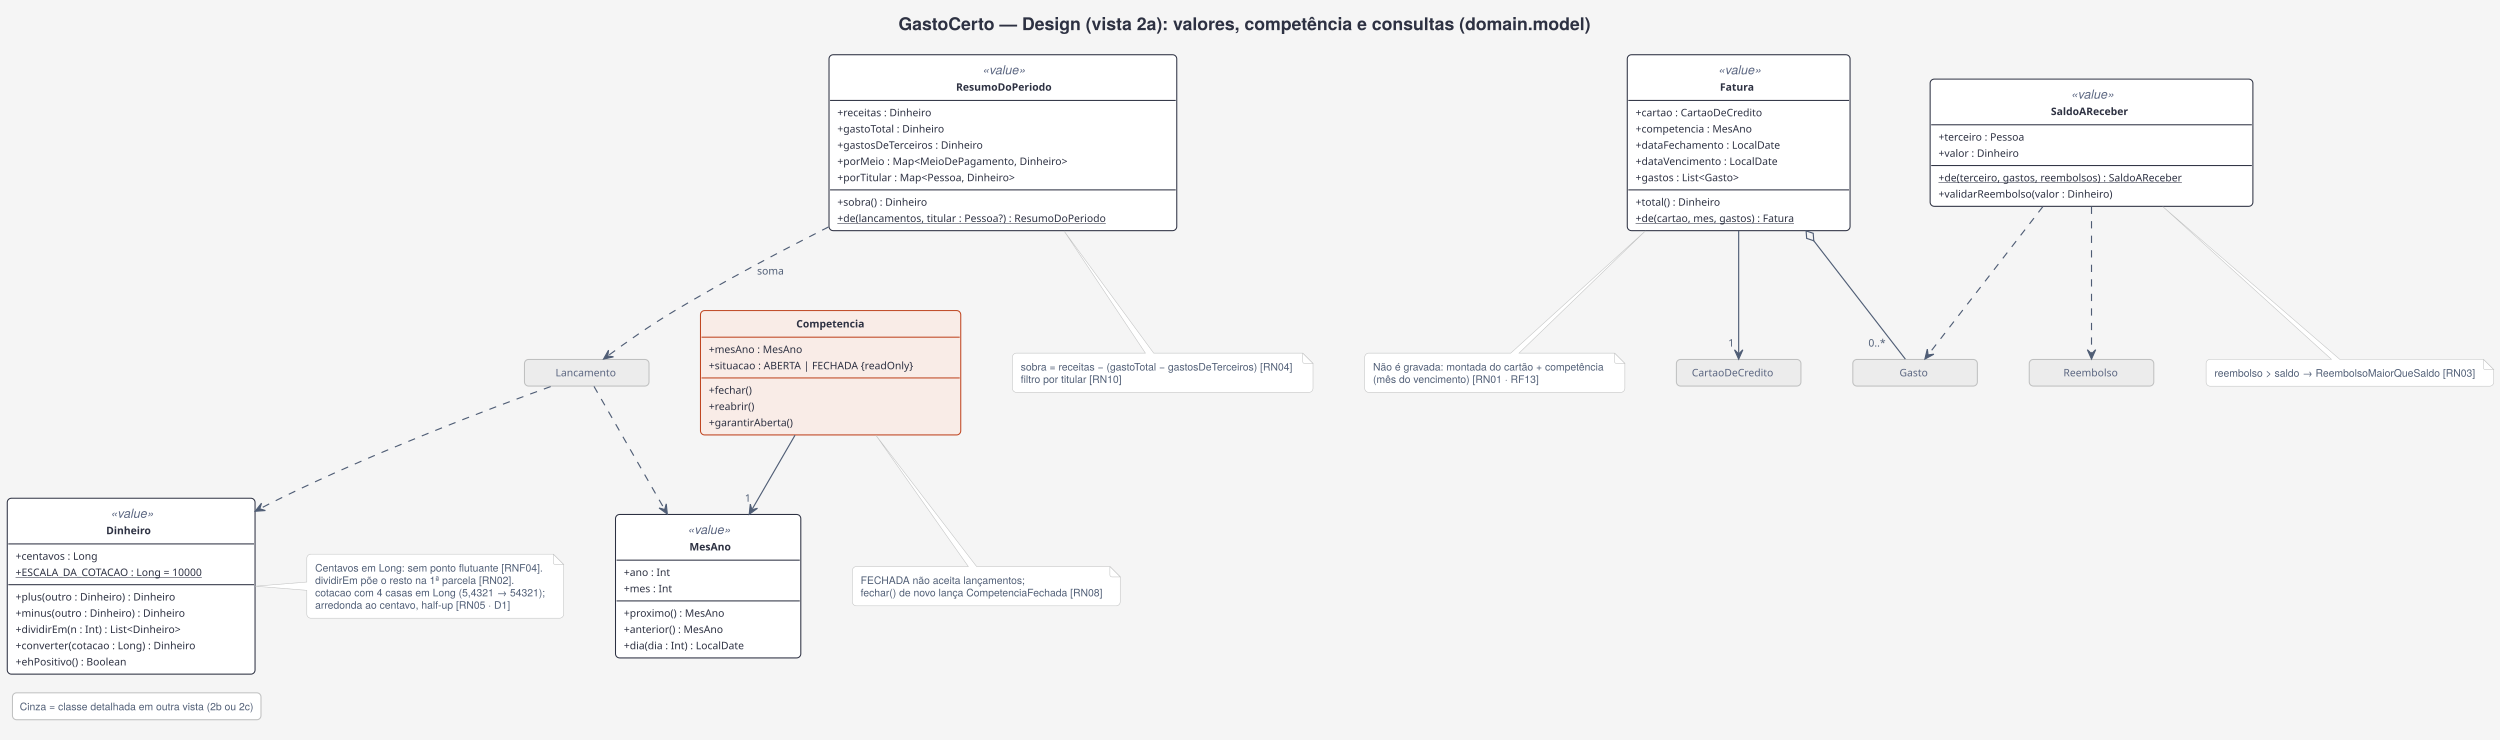
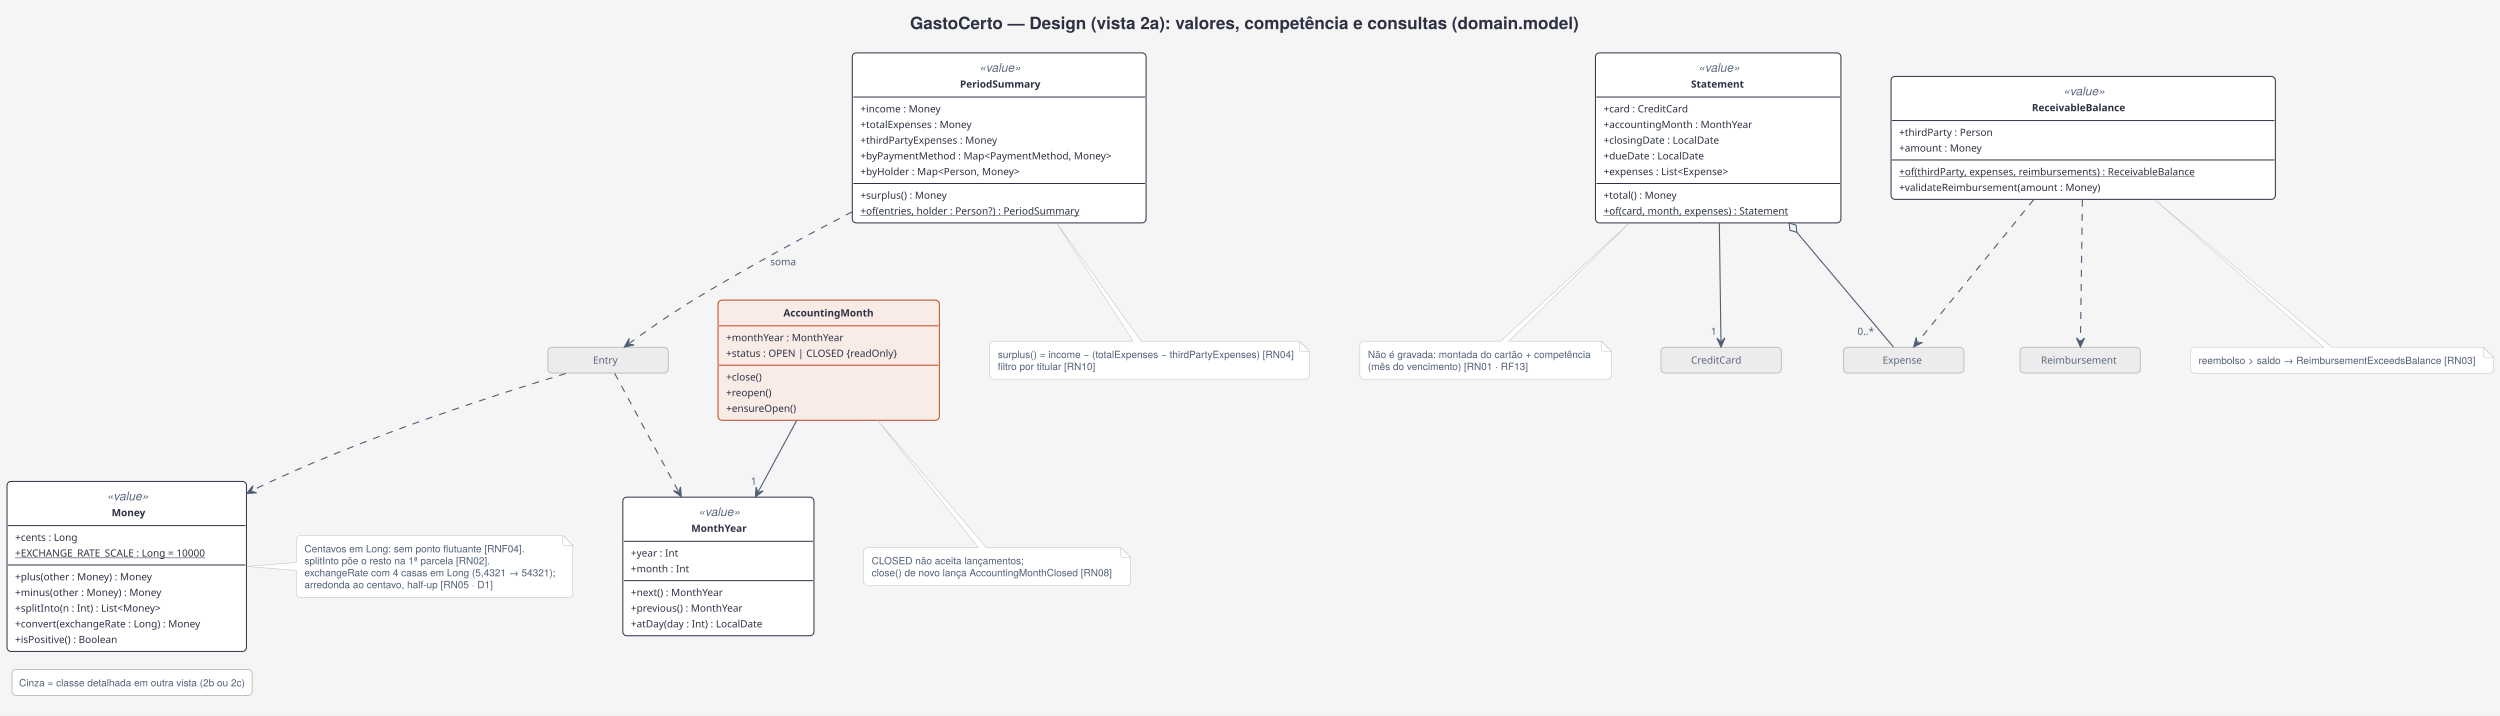
- <svg xmlns="http://www.w3.org/2000/svg" contentStyleType="text/css" data-diagram-type="CLASS" height="713px" preserveAspectRatio="none" style="width:2409px;height:713px;background:#F5F5F5;" version="1.1" viewBox="0 0 2409 713" width="2409px" zoomAndPan="magnify">
+ <svg xmlns="http://www.w3.org/2000/svg" contentStyleType="text/css" data-diagram-type="CLASS" height="713px" preserveAspectRatio="none" style="width:2493px;height:713px;background:#F5F5F5;" version="1.1" viewBox="0 0 2493 713" width="2493px" zoomAndPan="magnify">
  <defs />
  <g>
-     <rect fill="#F5F5F5" height="713" style="stroke:none;stroke-width:1;" width="2409" x="0" y="0" />
+     <rect fill="#F5F5F5" height="713" style="stroke:none;stroke-width:1;" width="2493" x="0" y="0" />
    <g class="title" data-source-line="7">
-       <text fill="#2D3142" font-family="'Helvetica Neue'" font-size="17" font-weight="bold" lengthAdjust="spacing" textLength="664.445" x="865.753" y="29.068">GastoCerto — Design (vista 2a): valores, competência e consultas (domain.model)</text>
+       <text fill="#2D3142" font-family="'Helvetica Neue'" font-size="17" font-weight="bold" lengthAdjust="spacing" textLength="664.445" x="907.457" y="29.068">GastoCerto — Design (vista 2a): valores, competência e consultas (domain.model)</text>
    </g>
-     <g class="entity" data-qualified-name="Dinheiro" data-source-line="9" id="ent0002">
+     <g class="entity" data-qualified-name="Money" data-source-line="9" id="ent0002">
      <rect fill="#FFFFFF" height="169.501" rx="4" ry="4" style="stroke:#2D3142;stroke-width:1;" width="238.759" x="7" y="480.107" />
      <text fill="#5A6580" font-family="Helvetica Neue" font-size="12" font-style="italic" lengthAdjust="spacing" textLength="38.892" x="106.933" y="498.927">«value»</text>
-       <text fill="#2D3142" font-family="Menlo" font-size="10" font-weight="bold" lengthAdjust="spacing" textLength="48.164" x="102.297" y="514.765">Dinheiro</text>
+       <text fill="#2D3142" font-family="Menlo" font-size="10" font-weight="bold" lengthAdjust="spacing" textLength="30.102" x="111.328" y="514.765">Money</text>
      <line style="stroke:#2D3142;stroke-width:1;" x1="8" x2="244.759" y1="524.124" y2="524.124" />
-       <text fill="#2D3142" font-family="Menlo" font-size="10" lengthAdjust="spacing" textLength="96.328" x="15" y="539.406">+centavos : Long</text>
-       <text fill="#2D3142" font-family="Menlo" font-size="10" lengthAdjust="spacing" text-decoration="underline" textLength="198.677" x="15" y="555.047">+ESCALA_DA_COTACAO : Long = 10000</text>
+       <text fill="#2D3142" font-family="Menlo" font-size="10" lengthAdjust="spacing" textLength="78.267" x="15" y="539.406">+cents : Long</text>
+       <text fill="#2D3142" font-family="Menlo" font-size="10" lengthAdjust="spacing" text-decoration="underline" textLength="210.718" x="15" y="555.047">+EXCHANGE_RATE_SCALE : Long = 10000</text>
      <line style="stroke:#2D3142;stroke-width:1;" x1="8" x2="244.759" y1="563.405" y2="563.405" />
-       <text fill="#2D3142" font-family="Menlo" font-size="10" lengthAdjust="spacing" textLength="204.697" x="15" y="578.687">+plus(outro : Dinheiro) : Dinheiro</text>
-       <text fill="#2D3142" font-family="Menlo" font-size="10" lengthAdjust="spacing" textLength="210.718" x="15" y="594.328">+minus(outro : Dinheiro) : Dinheiro</text>
-       <text fill="#2D3142" font-family="Menlo" font-size="10" lengthAdjust="spacing" textLength="216.738" x="15" y="609.968">+dividirEm(n : Int) : List&lt;Dinheiro&gt;</text>
-       <text fill="#2D3142" font-family="Menlo" font-size="10" lengthAdjust="spacing" textLength="222.759" x="15" y="625.609">+converter(cotacao : Long) : Dinheiro</text>
-       <text fill="#2D3142" font-family="Menlo" font-size="10" lengthAdjust="spacing" textLength="138.472" x="15" y="641.25">+ehPositivo() : Boolean</text>
+       <text fill="#2D3142" font-family="Menlo" font-size="10" lengthAdjust="spacing" textLength="168.574" x="15" y="578.687">+plus(other : Money) : Money</text>
+       <text fill="#2D3142" font-family="Menlo" font-size="10" lengthAdjust="spacing" textLength="174.595" x="15" y="594.328">+minus(other : Money) : Money</text>
+       <text fill="#2D3142" font-family="Menlo" font-size="10" lengthAdjust="spacing" textLength="198.677" x="15" y="609.968">+splitInto(n : Int) : List&lt;Money&gt;</text>
+       <text fill="#2D3142" font-family="Menlo" font-size="10" lengthAdjust="spacing" textLength="222.759" x="15" y="625.609">+convert(exchangeRate : Long) : Money</text>
+       <text fill="#2D3142" font-family="Menlo" font-size="10" lengthAdjust="spacing" textLength="138.472" x="15" y="641.25">+isPositive() : Boolean</text>
    </g>
-     <g class="entity" data-qualified-name="MesAno" data-source-line="18" id="ent0003">
-       <rect fill="#FFFFFF" height="138.22" rx="4" ry="4" style="stroke:#2D3142;stroke-width:1;" width="178.554" x="593.1" y="495.747" />
-       <text fill="#5A6580" font-family="Helvetica Neue" font-size="12" font-style="italic" lengthAdjust="spacing" textLength="38.892" x="662.931" y="514.567">«value»</text>
-       <text fill="#2D3142" font-family="Menlo" font-size="10" font-weight="bold" lengthAdjust="spacing" textLength="36.123" x="664.315" y="530.405">MesAno</text>
-       <line style="stroke:#2D3142;stroke-width:1;" x1="594.1" x2="770.654" y1="539.764" y2="539.764" />
-       <text fill="#2D3142" font-family="Menlo" font-size="10" lengthAdjust="spacing" textLength="60.205" x="601.1" y="555.046">+ano : Int</text>
-       <text fill="#2D3142" font-family="Menlo" font-size="10" lengthAdjust="spacing" textLength="60.205" x="601.1" y="570.687">+mes : Int</text>
-       <line style="stroke:#2D3142;stroke-width:1;" x1="594.1" x2="770.654" y1="579.045" y2="579.045" />
-       <text fill="#2D3142" font-family="Menlo" font-size="10" lengthAdjust="spacing" textLength="114.39" x="601.1" y="594.327">+proximo() : MesAno</text>
-       <text fill="#2D3142" font-family="Menlo" font-size="10" lengthAdjust="spacing" textLength="120.41" x="601.1" y="609.968">+anterior() : MesAno</text>
-       <text fill="#2D3142" font-family="Menlo" font-size="10" lengthAdjust="spacing" textLength="162.554" x="601.1" y="625.608">+dia(dia : Int) : LocalDate</text>
+     <g class="entity" data-qualified-name="MonthYear" data-source-line="18" id="ent0003">
+       <rect fill="#FFFFFF" height="138.22" rx="4" ry="4" style="stroke:#2D3142;stroke-width:1;" width="190.595" x="621.08" y="495.747" />
+       <text fill="#5A6580" font-family="Helvetica Neue" font-size="12" font-style="italic" lengthAdjust="spacing" textLength="38.892" x="696.931" y="514.567">«value»</text>
+       <text fill="#2D3142" font-family="Menlo" font-size="10" font-weight="bold" lengthAdjust="spacing" textLength="54.185" x="689.285" y="530.405">MonthYear</text>
+       <line style="stroke:#2D3142;stroke-width:1;" x1="622.08" x2="810.675" y1="539.764" y2="539.764" />
+       <text fill="#2D3142" font-family="Menlo" font-size="10" lengthAdjust="spacing" textLength="66.226" x="629.08" y="555.046">+year : Int</text>
+       <text fill="#2D3142" font-family="Menlo" font-size="10" lengthAdjust="spacing" textLength="72.246" x="629.08" y="570.687">+month : Int</text>
+       <line style="stroke:#2D3142;stroke-width:1;" x1="622.08" x2="810.675" y1="579.045" y2="579.045" />
+       <text fill="#2D3142" font-family="Menlo" font-size="10" lengthAdjust="spacing" textLength="114.39" x="629.08" y="594.327">+next() : MonthYear</text>
+       <text fill="#2D3142" font-family="Menlo" font-size="10" lengthAdjust="spacing" textLength="138.472" x="629.08" y="609.968">+previous() : MonthYear</text>
+       <text fill="#2D3142" font-family="Menlo" font-size="10" lengthAdjust="spacing" textLength="174.595" x="629.08" y="625.608">+atDay(day : Int) : LocalDate</text>
    </g>
-     <g class="entity" data-qualified-name="Competencia" data-source-line="25" id="ent0004">
-       <rect fill="#F9ECE7" height="119.844" rx="4" ry="4" style="stroke:#BF4520;stroke-width:1;" width="250.8" x="674.98" y="299.267" />
-       <text fill="#2D3142" font-family="Menlo" font-size="10" font-weight="bold" lengthAdjust="spacing" textLength="66.226" x="767.267" y="315.549">Competencia</text>
-       <line style="stroke:#BF4520;stroke-width:1;" x1="675.98" x2="924.78" y1="324.908" y2="324.908" />
-       <text fill="#2D3142" font-family="Menlo" font-size="10" lengthAdjust="spacing" textLength="96.328" x="682.98" y="340.19">+mesAno : MesAno</text>
-       <text fill="#2D3142" font-family="Menlo" font-size="10" lengthAdjust="spacing" textLength="234.8" x="682.98" y="355.83">+situacao : ABERTA | FECHADA {readOnly}</text>
-       <line style="stroke:#BF4520;stroke-width:1;" x1="675.98" x2="924.78" y1="364.189" y2="364.189" />
-       <text fill="#2D3142" font-family="Menlo" font-size="10" lengthAdjust="spacing" textLength="54.185" x="682.98" y="379.471">+fechar()</text>
-       <text fill="#2D3142" font-family="Menlo" font-size="10" lengthAdjust="spacing" textLength="60.205" x="682.98" y="395.112">+reabrir()</text>
-       <text fill="#2D3142" font-family="Menlo" font-size="10" lengthAdjust="spacing" textLength="102.349" x="682.98" y="410.752">+garantirAberta()</text>
+     <g class="entity" data-qualified-name="AccountingMonth" data-source-line="25" id="ent0004">
+       <rect fill="#F9ECE7" height="119.844" rx="4" ry="4" style="stroke:#BF4520;stroke-width:1;" width="220.697" x="716.03" y="299.267" />
+       <text fill="#2D3142" font-family="Menlo" font-size="10" font-weight="bold" lengthAdjust="spacing" textLength="90.308" x="781.225" y="315.549">AccountingMonth</text>
+       <line style="stroke:#BF4520;stroke-width:1;" x1="717.03" x2="935.727" y1="324.908" y2="324.908" />
+       <text fill="#2D3142" font-family="Menlo" font-size="10" lengthAdjust="spacing" textLength="132.451" x="724.03" y="340.19">+monthYear : MonthYear</text>
+       <text fill="#2D3142" font-family="Menlo" font-size="10" lengthAdjust="spacing" textLength="204.697" x="724.03" y="355.83">+status : OPEN | CLOSED {readOnly}</text>
+       <line style="stroke:#BF4520;stroke-width:1;" x1="717.03" x2="935.727" y1="364.189" y2="364.189" />
+       <text fill="#2D3142" font-family="Menlo" font-size="10" lengthAdjust="spacing" textLength="48.164" x="724.03" y="379.471">+close()</text>
+       <text fill="#2D3142" font-family="Menlo" font-size="10" lengthAdjust="spacing" textLength="54.185" x="724.03" y="395.112">+reopen()</text>
+       <text fill="#2D3142" font-family="Menlo" font-size="10" lengthAdjust="spacing" textLength="78.267" x="724.03" y="410.752">+ensureOpen()</text>
    </g>
-     <g class="entity" data-qualified-name="ResumoDoPeriodo" data-source-line="32" id="ent0005">
-       <rect fill="#FFFFFF" height="169.501" rx="4" ry="4" style="stroke:#2D3142;stroke-width:1;" width="335.087" x="798.84" y="52.757" />
-       <text fill="#5A6580" font-family="Helvetica Neue" font-size="12" font-style="italic" lengthAdjust="spacing" textLength="38.892" x="946.938" y="71.577">«value»</text>
-       <text fill="#2D3142" font-family="Menlo" font-size="10" font-weight="bold" lengthAdjust="spacing" textLength="90.308" x="921.23" y="87.415">ResumoDoPeriodo</text>
-       <line style="stroke:#2D3142;stroke-width:1;" x1="799.84" x2="1132.927" y1="96.774" y2="96.774" />
-       <text fill="#2D3142" font-family="Menlo" font-size="10" lengthAdjust="spacing" textLength="120.41" x="806.84" y="112.056">+receitas : Dinheiro</text>
-       <text fill="#2D3142" font-family="Menlo" font-size="10" lengthAdjust="spacing" textLength="132.451" x="806.84" y="127.697">+gastoTotal : Dinheiro</text>
-       <text fill="#2D3142" font-family="Menlo" font-size="10" lengthAdjust="spacing" textLength="174.595" x="806.84" y="143.337">+gastosDeTerceiros : Dinheiro</text>
-       <text fill="#2D3142" font-family="Menlo" font-size="10" lengthAdjust="spacing" textLength="246.841" x="806.84" y="158.978">+porMeio : Map&lt;MeioDePagamento, Dinheiro&gt;</text>
-       <text fill="#2D3142" font-family="Menlo" font-size="10" lengthAdjust="spacing" textLength="210.718" x="806.84" y="174.618">+porTitular : Map&lt;Pessoa, Dinheiro&gt;</text>
-       <line style="stroke:#2D3142;stroke-width:1;" x1="799.84" x2="1132.927" y1="182.977" y2="182.977" />
-       <text fill="#2D3142" font-family="Menlo" font-size="10" lengthAdjust="spacing" textLength="114.39" x="806.84" y="198.259">+sobra() : Dinheiro</text>
-       <text fill="#2D3142" font-family="Menlo" font-size="10" lengthAdjust="spacing" text-decoration="underline" textLength="319.087" x="806.84" y="213.9">+de(lancamentos, titular : Pessoa?) : ResumoDoPeriodo</text>
+     <g class="entity" data-qualified-name="PeriodSummary" data-source-line="32" id="ent0005">
+       <rect fill="#FFFFFF" height="169.501" rx="4" ry="4" style="stroke:#2D3142;stroke-width:1;" width="292.943" x="849.91" y="52.757" />
+       <text fill="#5A6580" font-family="Helvetica Neue" font-size="12" font-style="italic" lengthAdjust="spacing" textLength="38.892" x="976.936" y="71.577">«value»</text>
+       <text fill="#2D3142" font-family="Menlo" font-size="10" font-weight="bold" lengthAdjust="spacing" textLength="78.267" x="957.248" y="87.415">PeriodSummary</text>
+       <line style="stroke:#2D3142;stroke-width:1;" x1="850.91" x2="1141.853" y1="96.774" y2="96.774" />
+       <text fill="#2D3142" font-family="Menlo" font-size="10" lengthAdjust="spacing" textLength="90.308" x="857.91" y="112.056">+income : Money</text>
+       <text fill="#2D3142" font-family="Menlo" font-size="10" lengthAdjust="spacing" textLength="132.451" x="857.91" y="127.697">+totalExpenses : Money</text>
+       <text fill="#2D3142" font-family="Menlo" font-size="10" lengthAdjust="spacing" textLength="162.554" x="857.91" y="143.337">+thirdPartyExpenses : Money</text>
+       <text fill="#2D3142" font-family="Menlo" font-size="10" lengthAdjust="spacing" textLength="264.902" x="857.91" y="158.978">+byPaymentMethod : Map&lt;PaymentMethod, Money&gt;</text>
+       <text fill="#2D3142" font-family="Menlo" font-size="10" lengthAdjust="spacing" textLength="180.615" x="857.91" y="174.618">+byHolder : Map&lt;Person, Money&gt;</text>
+       <line style="stroke:#2D3142;stroke-width:1;" x1="850.91" x2="1141.853" y1="182.977" y2="182.977" />
+       <text fill="#2D3142" font-family="Menlo" font-size="10" lengthAdjust="spacing" textLength="108.369" x="857.91" y="198.259">+surplus() : Money</text>
+       <text fill="#2D3142" font-family="Menlo" font-size="10" lengthAdjust="spacing" text-decoration="underline" textLength="276.943" x="857.91" y="213.9">+of(entries, holder : Person?) : PeriodSummary</text>
    </g>
-     <g class="entity" data-qualified-name="SaldoAReceber" data-source-line="41" id="ent0006">
-       <rect fill="#FFFFFF" height="122.579" rx="4" ry="4" style="stroke:#2D3142;stroke-width:1;" width="311.005" x="1859.88" y="76.227" />
-       <text fill="#5A6580" font-family="Helvetica Neue" font-size="12" font-style="italic" lengthAdjust="spacing" textLength="38.892" x="1995.936" y="95.047">«value»</text>
-       <text fill="#2D3142" font-family="Menlo" font-size="10" font-weight="bold" lengthAdjust="spacing" textLength="78.267" x="1976.249" y="110.885">SaldoAReceber</text>
-       <line style="stroke:#2D3142;stroke-width:1;" x1="1860.88" x2="2169.885" y1="120.244" y2="120.244" />
-       <text fill="#2D3142" font-family="Menlo" font-size="10" lengthAdjust="spacing" textLength="108.369" x="1867.88" y="135.526">+terceiro : Pessoa</text>
-       <text fill="#2D3142" font-family="Menlo" font-size="10" lengthAdjust="spacing" textLength="102.349" x="1867.88" y="151.167">+valor : Dinheiro</text>
-       <line style="stroke:#2D3142;stroke-width:1;" x1="1860.88" x2="2169.885" y1="159.525" y2="159.525" />
-       <text fill="#2D3142" font-family="Menlo" font-size="10" lengthAdjust="spacing" text-decoration="underline" textLength="295.005" x="1867.88" y="174.807">+de(terceiro, gastos, reembolsos) : SaldoAReceber</text>
-       <text fill="#2D3142" font-family="Menlo" font-size="10" lengthAdjust="spacing" textLength="210.718" x="1867.88" y="190.448">+validarReembolso(valor : Dinheiro)</text>
+     <g class="entity" data-qualified-name="ReceivableBalance" data-source-line="41" id="ent0006">
+       <rect fill="#FFFFFF" height="122.579" rx="4" ry="4" style="stroke:#2D3142;stroke-width:1;" width="383.251" x="1885.75" y="76.227" />
+       <text fill="#5A6580" font-family="Helvetica Neue" font-size="12" font-style="italic" lengthAdjust="spacing" textLength="38.892" x="2057.93" y="95.047">«value»</text>
+       <text fill="#2D3142" font-family="Menlo" font-size="10" font-weight="bold" lengthAdjust="spacing" textLength="102.349" x="2026.201" y="110.885">ReceivableBalance</text>
+       <line style="stroke:#2D3142;stroke-width:1;" x1="1886.75" x2="2268.001" y1="120.244" y2="120.244" />
+       <text fill="#2D3142" font-family="Menlo" font-size="10" lengthAdjust="spacing" textLength="120.41" x="1893.75" y="135.526">+thirdParty : Person</text>
+       <text fill="#2D3142" font-family="Menlo" font-size="10" lengthAdjust="spacing" textLength="90.308" x="1893.75" y="151.167">+amount : Money</text>
+       <line style="stroke:#2D3142;stroke-width:1;" x1="1886.75" x2="2268.001" y1="159.525" y2="159.525" />
+       <text fill="#2D3142" font-family="Menlo" font-size="10" lengthAdjust="spacing" text-decoration="underline" textLength="367.251" x="1893.75" y="174.807">+of(thirdParty, expenses, reimbursements) : ReceivableBalance</text>
+       <text fill="#2D3142" font-family="Menlo" font-size="10" lengthAdjust="spacing" textLength="228.779" x="1893.75" y="190.448">+validateReimbursement(amount : Money)</text>
    </g>
-     <g class="entity" data-qualified-name="Fatura" data-source-line="47" id="ent0007">
-       <rect fill="#FFFFFF" height="169.501" rx="4" ry="4" style="stroke:#2D3142;stroke-width:1;" width="214.677" x="1568.04" y="52.757" />
-       <text fill="#5A6580" font-family="Helvetica Neue" font-size="12" font-style="italic" lengthAdjust="spacing" textLength="38.892" x="1655.932" y="71.577">«value»</text>
-       <text fill="#2D3142" font-family="Menlo" font-size="10" font-weight="bold" lengthAdjust="spacing" textLength="36.123" x="1657.317" y="87.415">Fatura</text>
-       <line style="stroke:#2D3142;stroke-width:1;" x1="1569.04" x2="1781.717" y1="96.774" y2="96.774" />
-       <text fill="#2D3142" font-family="Menlo" font-size="10" lengthAdjust="spacing" textLength="150.513" x="1576.04" y="112.056">+cartao : CartaoDeCredito</text>
-       <text fill="#2D3142" font-family="Menlo" font-size="10" lengthAdjust="spacing" textLength="126.431" x="1576.04" y="127.697">+competencia : MesAno</text>
-       <text fill="#2D3142" font-family="Menlo" font-size="10" lengthAdjust="spacing" textLength="162.554" x="1576.04" y="143.337">+dataFechamento : LocalDate</text>
-       <text fill="#2D3142" font-family="Menlo" font-size="10" lengthAdjust="spacing" textLength="162.554" x="1576.04" y="158.978">+dataVencimento : LocalDate</text>
-       <text fill="#2D3142" font-family="Menlo" font-size="10" lengthAdjust="spacing" textLength="126.431" x="1576.04" y="174.618">+gastos : List&lt;Gasto&gt;</text>
-       <line style="stroke:#2D3142;stroke-width:1;" x1="1569.04" x2="1781.717" y1="182.977" y2="182.977" />
-       <text fill="#2D3142" font-family="Menlo" font-size="10" lengthAdjust="spacing" textLength="114.39" x="1576.04" y="198.259">+total() : Dinheiro</text>
-       <text fill="#2D3142" font-family="Menlo" font-size="10" lengthAdjust="spacing" text-decoration="underline" textLength="198.677" x="1576.04" y="213.9">+de(cartao, mes, gastos) : Fatura</text>
+     <g class="entity" data-qualified-name="Statement" data-source-line="47" id="ent0007">
+       <rect fill="#FFFFFF" height="169.501" rx="4" ry="4" style="stroke:#2D3142;stroke-width:1;" width="244.779" x="1590.99" y="52.757" />
+       <text fill="#5A6580" font-family="Helvetica Neue" font-size="12" font-style="italic" lengthAdjust="spacing" textLength="38.892" x="1693.934" y="71.577">«value»</text>
+       <text fill="#2D3142" font-family="Menlo" font-size="10" font-weight="bold" lengthAdjust="spacing" textLength="54.185" x="1686.287" y="87.415">Statement</text>
+       <line style="stroke:#2D3142;stroke-width:1;" x1="1591.99" x2="1834.769" y1="96.774" y2="96.774" />
+       <text fill="#2D3142" font-family="Menlo" font-size="10" lengthAdjust="spacing" textLength="108.369" x="1598.99" y="112.056">+card : CreditCard</text>
+       <text fill="#2D3142" font-family="Menlo" font-size="10" lengthAdjust="spacing" textLength="168.574" x="1598.99" y="127.697">+accountingMonth : MonthYear</text>
+       <text fill="#2D3142" font-family="Menlo" font-size="10" lengthAdjust="spacing" textLength="144.492" x="1598.99" y="143.337">+closingDate : LocalDate</text>
+       <text fill="#2D3142" font-family="Menlo" font-size="10" lengthAdjust="spacing" textLength="120.41" x="1598.99" y="158.978">+dueDate : LocalDate</text>
+       <text fill="#2D3142" font-family="Menlo" font-size="10" lengthAdjust="spacing" textLength="150.513" x="1598.99" y="174.618">+expenses : List&lt;Expense&gt;</text>
+       <line style="stroke:#2D3142;stroke-width:1;" x1="1591.99" x2="1834.769" y1="182.977" y2="182.977" />
+       <text fill="#2D3142" font-family="Menlo" font-size="10" lengthAdjust="spacing" textLength="96.328" x="1598.99" y="198.259">+total() : Money</text>
+       <text fill="#2D3142" font-family="Menlo" font-size="10" lengthAdjust="spacing" text-decoration="underline" textLength="228.779" x="1598.99" y="213.9">+of(card, month, expenses) : Statement</text>
    </g>
-     <g class="entity" data-qualified-name="Lancamento" data-source-line="56" id="ent0008">
-       <rect fill="#ECECEC" height="25.641" rx="4" ry="4" style="stroke:#BFC0C0;stroke-width:1;" width="120" x="505.38" y="346.367" />
-       <text fill="#5A6580" font-family="Menlo" font-size="10" lengthAdjust="spacing" textLength="60.205" x="535.278" y="362.649">Lancamento</text>
+     <g class="entity" data-qualified-name="Entry" data-source-line="56" id="ent0008">
+       <rect fill="#ECECEC" height="25.641" rx="4" ry="4" style="stroke:#BFC0C0;stroke-width:1;" width="120" x="546.38" y="346.367" />
+       <text fill="#5A6580" font-family="Menlo" font-size="10" lengthAdjust="spacing" textLength="30.102" x="591.329" y="362.649">Entry</text>
    </g>
-     <g class="entity" data-qualified-name="Gasto" data-source-line="57" id="ent0009">
-       <rect fill="#ECECEC" height="25.641" rx="4" ry="4" style="stroke:#BFC0C0;stroke-width:1;" width="120" x="1785.38" y="346.367" />
-       <text fill="#5A6580" font-family="Menlo" font-size="10" lengthAdjust="spacing" textLength="30.102" x="1830.329" y="362.649">Gasto</text>
+     <g class="entity" data-qualified-name="Expense" data-source-line="57" id="ent0009">
+       <rect fill="#ECECEC" height="25.641" rx="4" ry="4" style="stroke:#BFC0C0;stroke-width:1;" width="120" x="1838.38" y="346.367" />
+       <text fill="#5A6580" font-family="Menlo" font-size="10" lengthAdjust="spacing" textLength="42.144" x="1877.308" y="362.649">Expense</text>
    </g>
-     <g class="entity" data-qualified-name="Reembolso" data-source-line="58" id="ent0010">
-       <rect fill="#ECECEC" height="25.641" rx="4" ry="4" style="stroke:#BFC0C0;stroke-width:1;" width="120" x="1955.38" y="346.367" />
-       <text fill="#5A6580" font-family="Menlo" font-size="10" lengthAdjust="spacing" textLength="54.185" x="1988.288" y="362.649">Reembolso</text>
+     <g class="entity" data-qualified-name="Reimbursement" data-source-line="58" id="ent0010">
+       <rect fill="#ECECEC" height="25.641" rx="4" ry="4" style="stroke:#BFC0C0;stroke-width:1;" width="120" x="2014.38" y="346.367" />
+       <text fill="#5A6580" font-family="Menlo" font-size="10" lengthAdjust="spacing" textLength="78.267" x="2035.247" y="362.649">Reimbursement</text>
    </g>
-     <g class="entity" data-qualified-name="CartaoDeCredito" data-source-line="59" id="ent0011">
-       <rect fill="#ECECEC" height="25.641" rx="4" ry="4" style="stroke:#BFC0C0;stroke-width:1;" width="120" x="1615.38" y="346.367" />
-       <text fill="#5A6580" font-family="Menlo" font-size="10" lengthAdjust="spacing" textLength="90.308" x="1630.226" y="362.649">CartaoDeCredito</text>
+     <g class="entity" data-qualified-name="CreditCard" data-source-line="59" id="ent0011">
+       <rect fill="#ECECEC" height="25.641" rx="4" ry="4" style="stroke:#BFC0C0;stroke-width:1;" width="120" x="1656.38" y="346.367" />
+       <text fill="#5A6580" font-family="Menlo" font-size="10" lengthAdjust="spacing" textLength="60.205" x="1686.277" y="362.649">CreditCard</text>
    </g>
    <g class="entity" data-qualified-name="GMN20" data-source-line="71" id="ent0021">
-       <path d="M295.63,537.997 L295.63,560.857 L245.98,564.857 L295.63,568.857 L295.63,591.717 A4,4 0 0 0 299.63,595.717 L539.13,595.717 A4,4 0 0 0 543.13,591.717 L543.13,543.997 L533.13,533.997 L299.63,533.997 A4,4 0 0 0 295.63,537.997" fill="#FFFFFF" style="stroke:#BFC0C0;stroke-width:0.5;" />
-       <path d="M533.13,533.997 L533.13,541.997 A2,2 0 0 0 535.13,543.997 L543.13,543.997 L533.13,533.997" fill="#FFFFFF" style="stroke:#BFC0C0;stroke-width:0.5;" />
-       <text fill="#4F5D75" font-family="'Helvetica Neue'" font-size="10" lengthAdjust="spacing" textLength="221.18" x="303.63" y="550.797">Centavos em Long: sem ponto flutuante [RNF04].</text>
-       <text fill="#4F5D75" font-family="'Helvetica Neue'" font-size="10" lengthAdjust="spacing" textLength="192.7" x="303.63" y="562.727">dividirEm põe o resto na 1ª parcela [RN02].</text>
-       <text fill="#4F5D75" font-family="'Helvetica Neue'" font-size="10" lengthAdjust="spacing" textLength="222.5" x="303.63" y="574.657">cotacao com 4 casas em Long (5,4321 → 54321);</text>
-       <text fill="#4F5D75" font-family="'Helvetica Neue'" font-size="10" lengthAdjust="spacing" textLength="189.3" x="303.63" y="586.587">arredonda ao centavo, half-up [RN05 · D1]</text>
+       <path d="M295.55,537.997 L295.55,560.857 L246,564.857 L295.55,568.857 L295.55,591.717 A4,4 0 0 0 299.55,595.717 L567.2,595.717 A4,4 0 0 0 571.2,591.717 L571.2,543.997 L561.2,533.997 L299.55,533.997 A4,4 0 0 0 295.55,537.997" fill="#FFFFFF" style="stroke:#BFC0C0;stroke-width:0.5;" />
+       <path d="M561.2,533.997 L561.2,541.997 A2,2 0 0 0 563.2,543.997 L571.2,543.997 L561.2,533.997" fill="#FFFFFF" style="stroke:#BFC0C0;stroke-width:0.5;" />
+       <text fill="#4F5D75" font-family="'Helvetica Neue'" font-size="10" lengthAdjust="spacing" textLength="221.18" x="303.55" y="550.797">Centavos em Long: sem ponto flutuante [RNF04].</text>
+       <text fill="#4F5D75" font-family="'Helvetica Neue'" font-size="10" lengthAdjust="spacing" textLength="186.77" x="303.55" y="562.727">splitInto põe o resto na 1ª parcela [RN02].</text>
+       <text fill="#4F5D75" font-family="'Helvetica Neue'" font-size="10" lengthAdjust="spacing" textLength="250.65" x="303.55" y="574.657">exchangeRate com 4 casas em Long (5,4321 → 54321);</text>
+       <text fill="#4F5D75" font-family="'Helvetica Neue'" font-size="10" lengthAdjust="spacing" textLength="189.3" x="303.55" y="586.587">arredonda ao centavo, half-up [RN05 · D1]</text>
    </g>
    <g class="entity" data-qualified-name="GMN23" data-source-line="77" id="ent0024">
-       <path d="M821.29,549.927 L821.29,579.787 A4,4 0 0 0 825.29,583.787 L1075.47,583.787 A4,4 0 0 0 1079.47,579.787 L1079.47,555.927 L1069.47,545.927 L941.08,545.927 L843.97,419.367 L933.08,545.927 L825.29,545.927 A4,4 0 0 0 821.29,549.927" fill="#FFFFFF" style="stroke:#BFC0C0;stroke-width:0.5;" />
-       <path d="M1069.47,545.927 L1069.47,553.927 A2,2 0 0 0 1071.47,555.927 L1079.47,555.927 L1069.47,545.927" fill="#FFFFFF" style="stroke:#BFC0C0;stroke-width:0.5;" />
-       <text fill="#4F5D75" font-family="'Helvetica Neue'" font-size="10" lengthAdjust="spacing" textLength="158.17" x="829.29" y="562.727">FECHADA não aceita lançamentos;</text>
-       <text fill="#4F5D75" font-family="'Helvetica Neue'" font-size="10" lengthAdjust="spacing" textLength="233.18" x="829.29" y="574.657">fechar() de novo lança CompetenciaFechada [RN08]</text>
+       <path d="M861.21,549.927 L861.21,579.787 A4,4 0 0 0 865.21,583.787 L1123.54,583.787 A4,4 0 0 0 1127.54,579.787 L1127.54,555.927 L1117.54,545.927 L983.48,545.927 L875.2,419.367 L975.48,545.927 L865.21,545.927 A4,4 0 0 0 861.21,549.927" fill="#FFFFFF" style="stroke:#BFC0C0;stroke-width:0.5;" />
+       <path d="M1117.54,545.927 L1117.54,553.927 A2,2 0 0 0 1119.54,555.927 L1127.54,555.927 L1117.54,545.927" fill="#FFFFFF" style="stroke:#BFC0C0;stroke-width:0.5;" />
+       <text fill="#4F5D75" font-family="'Helvetica Neue'" font-size="10" lengthAdjust="spacing" textLength="151.89" x="869.21" y="562.727">CLOSED não aceita lançamentos;</text>
+       <text fill="#4F5D75" font-family="'Helvetica Neue'" font-size="10" lengthAdjust="spacing" textLength="241.33" x="869.21" y="574.657">close() de novo lança AccountingMonthClosed [RN08]</text>
    </g>
    <g class="entity" data-qualified-name="GMN26" data-source-line="81" id="ent0027">
-       <path d="M975.55,344.257 L975.55,374.117 A4,4 0 0 0 979.55,378.117 L1261.21,378.117 A4,4 0 0 0 1265.21,374.117 L1265.21,350.257 L1255.21,340.257 L1111.69,340.257 L1025.26,222.497 L1103.69,340.257 L979.55,340.257 A4,4 0 0 0 975.55,344.257" fill="#FFFFFF" style="stroke:#BFC0C0;stroke-width:0.5;" />
-       <path d="M1255.21,340.257 L1255.21,348.257 A2,2 0 0 0 1257.21,350.257 L1265.21,350.257 L1255.21,340.257" fill="#FFFFFF" style="stroke:#BFC0C0;stroke-width:0.5;" />
-       <text fill="#4F5D75" font-family="'Helvetica Neue'" font-size="10" lengthAdjust="spacing" textLength="264.66" x="983.55" y="357.057">sobra = receitas − (gastoTotal − gastosDeTerceiros) [RN04]</text>
-       <text fill="#4F5D75" font-family="'Helvetica Neue'" font-size="10" lengthAdjust="spacing" textLength="98.33" x="983.55" y="368.987">filtro por titular [RN10]</text>
+       <path d="M986.99,344.257 L986.99,374.117 A4,4 0 0 0 990.99,378.117 L1301.76,378.117 A4,4 0 0 0 1305.76,374.117 L1305.76,350.257 L1295.76,340.257 L1138.02,340.257 L1053.73,222.497 L1130.02,340.257 L990.99,340.257 A4,4 0 0 0 986.99,344.257" fill="#FFFFFF" style="stroke:#BFC0C0;stroke-width:0.5;" />
+       <path d="M1295.76,340.257 L1295.76,348.257 A2,2 0 0 0 1297.76,350.257 L1305.76,350.257 L1295.76,340.257" fill="#FFFFFF" style="stroke:#BFC0C0;stroke-width:0.5;" />
+       <text fill="#4F5D75" font-family="'Helvetica Neue'" font-size="10" lengthAdjust="spacing" textLength="293.77" x="994.99" y="357.057">surplus() = income − (totalExpenses − thirdPartyExpenses) [RN04]</text>
+       <text fill="#4F5D75" font-family="'Helvetica Neue'" font-size="10" lengthAdjust="spacing" textLength="98.33" x="994.99" y="368.987">filtro por titular [RN10]</text>
    </g>
    <g class="entity" data-qualified-name="GMN29" data-source-line="85" id="ent0030">
-       <path d="M2125.8,350.217 L2125.8,368.147 A4,4 0 0 0 2129.8,372.147 L2398.95,372.147 A4,4 0 0 0 2402.95,368.147 L2402.95,356.217 L2392.95,346.217 L2254.54,346.217 L2084.08,199.117 L2246.54,346.217 L2129.8,346.217 A4,4 0 0 0 2125.8,350.217" fill="#FFFFFF" style="stroke:#BFC0C0;stroke-width:0.5;" />
-       <path d="M2392.95,346.217 L2392.95,354.217 A2,2 0 0 0 2394.95,356.217 L2402.95,356.217 L2392.95,346.217" fill="#FFFFFF" style="stroke:#BFC0C0;stroke-width:0.5;" />
-       <text fill="#4F5D75" font-family="'Helvetica Neue'" font-size="10" lengthAdjust="spacing" textLength="252.15" x="2133.8" y="363.017">reembolso &gt; saldo → ReembolsoMaiorQueSaldo [RN03]</text>
+       <path d="M2184.39,350.217 L2184.39,368.147 A4,4 0 0 0 2188.39,372.147 L2482.36,372.147 A4,4 0 0 0 2486.36,368.147 L2486.36,356.217 L2476.36,346.217 L2325.04,346.217 L2148.56,199.117 L2317.04,346.217 L2188.39,346.217 A4,4 0 0 0 2184.39,350.217" fill="#FFFFFF" style="stroke:#BFC0C0;stroke-width:0.5;" />
+       <path d="M2476.36,346.217 L2476.36,354.217 A2,2 0 0 0 2478.36,356.217 L2486.36,356.217 L2476.36,346.217" fill="#FFFFFF" style="stroke:#BFC0C0;stroke-width:0.5;" />
+       <text fill="#4F5D75" font-family="'Helvetica Neue'" font-size="10" lengthAdjust="spacing" textLength="276.97" x="2192.39" y="363.017">reembolso &gt; saldo → ReimbursementExceedsBalance [RN03]</text>
    </g>
    <g class="entity" data-qualified-name="GMN32" data-source-line="88" id="ent0033">
-       <path d="M1315.04,344.257 L1315.04,374.117 A4,4 0 0 0 1319.04,378.117 L1561.72,378.117 A4,4 0 0 0 1565.72,374.117 L1565.72,350.257 L1555.72,340.257 L1463.75,340.257 L1585.53,222.497 L1455.75,340.257 L1319.04,340.257 A4,4 0 0 0 1315.04,344.257" fill="#FFFFFF" style="stroke:#BFC0C0;stroke-width:0.5;" />
-       <path d="M1555.72,340.257 L1555.72,348.257 A2,2 0 0 0 1557.72,350.257 L1565.72,350.257 L1555.72,340.257" fill="#FFFFFF" style="stroke:#BFC0C0;stroke-width:0.5;" />
-       <text fill="#4F5D75" font-family="'Helvetica Neue'" font-size="10" lengthAdjust="spacing" textLength="225.68" x="1323.04" y="357.057">Não é gravada: montada do cartão + competência</text>
-       <text fill="#4F5D75" font-family="'Helvetica Neue'" font-size="10" lengthAdjust="spacing" textLength="158.38" x="1323.04" y="368.987">(mês do vencimento) [RN01 · RF13]</text>
+       <path d="M1356.04,344.257 L1356.04,374.117 A4,4 0 0 0 1360.04,378.117 L1602.72,378.117 A4,4 0 0 0 1606.72,374.117 L1606.72,350.257 L1596.72,340.257 L1504.5,340.257 L1624.68,222.497 L1496.5,340.257 L1360.04,340.257 A4,4 0 0 0 1356.04,344.257" fill="#FFFFFF" style="stroke:#BFC0C0;stroke-width:0.5;" />
+       <path d="M1596.72,340.257 L1596.72,348.257 A2,2 0 0 0 1598.72,350.257 L1606.72,350.257 L1596.72,340.257" fill="#FFFFFF" style="stroke:#BFC0C0;stroke-width:0.5;" />
+       <text fill="#4F5D75" font-family="'Helvetica Neue'" font-size="10" lengthAdjust="spacing" textLength="225.68" x="1364.04" y="357.057">Não é gravada: montada do cartão + competência</text>
+       <text fill="#4F5D75" font-family="'Helvetica Neue'" font-size="10" lengthAdjust="spacing" textLength="158.38" x="1364.04" y="368.987">(mês do vencimento) [RN01 · RF13]</text>
    </g>
    <g class="link" data-entity-1="ent0004" data-entity-2="ent0003" data-link-type="dependency" data-source-line="61" id="lnk12">
-       <path codeLine="61" d="M766.09,419.367 C752.28,443.207 739.269,465.666 724.959,490.356" fill="none" id="Competencia-to-MesAno" style="stroke:#4F5D75;stroke-width:1.1;" />
-       <polygon fill="#4F5D75" points="721.95,495.547,729.924,489.766,724.457,491.221,723.002,485.755,721.95,495.547" style="stroke:#4F5D75;stroke-width:1.1;" />
-       <text fill="#4F5D75" font-family="Menlo" font-size="10" lengthAdjust="spacing" textLength="6.021" x="717.733" y="483.463">1</text>
+       <path codeLine="61" d="M794.42,419.367 C781.54,443.207 769.462,465.578 756.122,490.268" fill="none" id="AccountingMonth-to-MonthYear" style="stroke:#4F5D75;stroke-width:1.1;" />
+       <polygon fill="#4F5D75" points="753.27,495.547,761.067,489.53,755.647,491.148,754.029,485.727,753.27,495.547" style="stroke:#4F5D75;stroke-width:1.1;" />
+       <text fill="#4F5D75" font-family="Menlo" font-size="10" lengthAdjust="spacing" textLength="6.021" x="748.759" y="483.463">1</text>
    </g>
    <g class="link" data-entity-1="ent0005" data-entity-2="ent0008" data-link-type="dependency" data-source-line="62" id="lnk13">
-       <path codeLine="62" d="M798.45,218.627 C749.93,243.187 697.41,271.177 650.38,299.267 C625.56,314.087 603.164,329.999 586.374,342.419" fill="none" id="ResumoDoPeriodo-to-Lancamento" style="stroke:#4F5D75;stroke-width:1.1;stroke-dasharray:7,7;" />
-       <polygon fill="#4F5D75" points="581.55,345.987,591.164,343.851,585.57,343.014,586.407,337.419,581.55,345.987" style="stroke:#4F5D75;stroke-width:1.1;" />
-       <text fill="#4F5D75" font-family="Menlo" font-size="10" lengthAdjust="spacing" textLength="24.082" x="729.53" y="264.549">soma</text>
+       <path codeLine="62" d="M849.71,211.237 C798.83,237.657 741.91,268.587 691.38,299.267 C666.67,314.267 644.255,330.144 627.435,342.504" fill="none" id="PeriodSummary-to-Entry" style="stroke:#4F5D75;stroke-width:1.1;stroke-dasharray:7,7;" />
+       <polygon fill="#4F5D75" points="622.6,346.057,632.221,343.951,626.629,343.096,627.484,337.504,622.6,346.057" style="stroke:#4F5D75;stroke-width:1.1;" />
+       <text fill="#4F5D75" font-family="Menlo" font-size="10" lengthAdjust="spacing" textLength="24.082" x="768.03" y="264.549">soma</text>
    </g>
    <g class="link" data-entity-1="ent0006" data-entity-2="ent0009" data-link-type="dependency" data-source-line="63" id="lnk14">
-       <path codeLine="63" d="M1968.48,199.117 C1929.16,249.917 1879.812,313.682 1858.502,341.222" fill="none" id="SaldoAReceber-to-Gasto" style="stroke:#4F5D75;stroke-width:1.1;stroke-dasharray:7,7;" />
-       <polygon fill="#4F5D75" points="1854.83,345.967,1863.501,341.297,1857.89,342.013,1857.174,336.401,1854.83,345.967" style="stroke:#4F5D75;stroke-width:1.1;" />
+       <path codeLine="63" d="M2027.99,199.117 C1986.6,249.917 1934.56,313.776 1912.12,341.316" fill="none" id="ReceivableBalance-to-Expense" style="stroke:#4F5D75;stroke-width:1.1;stroke-dasharray:7,7;" />
+       <polygon fill="#4F5D75" points="1908.33,345.967,1917.116,341.517,1911.488,342.091,1910.914,336.463,1908.33,345.967" style="stroke:#4F5D75;stroke-width:1.1;" />
    </g>
    <g class="link" data-entity-1="ent0006" data-entity-2="ent0010" data-link-type="dependency" data-source-line="64" id="lnk15">
-       <path codeLine="64" d="M2015.38,199.117 C2015.38,249.917 2015.38,312.427 2015.38,339.967" fill="none" id="SaldoAReceber-to-Reembolso" style="stroke:#4F5D75;stroke-width:1.1;stroke-dasharray:7,7;" />
-       <polygon fill="#4F5D75" points="2015.38,345.967,2019.38,336.967,2015.38,340.967,2011.38,336.967,2015.38,345.967" style="stroke:#4F5D75;stroke-width:1.1;" />
+       <path codeLine="64" d="M2076.55,199.117 C2075.86,249.917 2075.001,312.428 2074.631,339.967" fill="none" id="ReceivableBalance-to-Reimbursement" style="stroke:#4F5D75;stroke-width:1.1;stroke-dasharray:7,7;" />
+       <polygon fill="#4F5D75" points="2074.55,345.967,2078.671,337.022,2074.617,340.967,2070.671,336.914,2074.55,345.967" style="stroke:#4F5D75;stroke-width:1.1;" />
    </g>
    <g class="link" data-entity-1="ent0007" data-entity-2="ent0011" data-link-type="dependency" data-source-line="65" id="lnk16">
-       <path codeLine="65" d="M1675.38,222.497 C1675.38,269.257 1675.38,316.627 1675.38,340.067" fill="none" id="Fatura-to-CartaoDeCredito" style="stroke:#4F5D75;stroke-width:1.1;" />
-       <polygon fill="#4F5D75" points="1675.38,346.067,1679.38,337.067,1675.38,341.067,1671.38,337.067,1675.38,346.067" style="stroke:#4F5D75;stroke-width:1.1;" />
-       <text fill="#4F5D75" font-family="Menlo" font-size="10" lengthAdjust="spacing" textLength="6.021" x="1665.322" y="333.976">1</text>
+       <path codeLine="65" d="M1714.53,222.497 C1715.16,269.257 1715.808,316.628 1716.128,340.068" fill="none" id="Statement-to-CreditCard" style="stroke:#4F5D75;stroke-width:1.1;" />
+       <polygon fill="#4F5D75" points="1716.21,346.067,1720.087,337.013,1716.142,341.067,1712.088,337.122,1716.21,346.067" style="stroke:#4F5D75;stroke-width:1.1;" />
+       <text fill="#4F5D75" font-family="Menlo" font-size="10" lengthAdjust="spacing" textLength="6.021" x="1706.082" y="333.976">1</text>
    </g>
    <g class="link" data-entity-1="ent0007" data-entity-2="ent0009" data-link-type="aggregation" data-source-line="66" id="lnk17">
-       <path codeLine="66" d="M1747.723,231.988 C1783.903,278.748 1817.87,322.627 1836.01,346.067" fill="none" id="Fatura-backto-Gasto" style="stroke:#4F5D75;stroke-width:1.1;" />
-       <polygon fill="none" points="1740.38,222.497,1740.888,229.69,1747.723,231.988,1747.215,224.795,1740.38,222.497" style="stroke:#4F5D75;stroke-width:1.1;" />
-       <text fill="#4F5D75" font-family="Menlo" font-size="10" lengthAdjust="spacing" textLength="24.082" x="1800.387" y="333.976">0..*</text>
+       <path codeLine="66" d="M1791.84,231.676 C1831.22,278.436 1868.44,322.627 1888.18,346.067" fill="none" id="Statement-backto-Expense" style="stroke:#4F5D75;stroke-width:1.1;" />
+       <polygon fill="none" points="1784.11,222.497,1784.916,229.663,1791.84,231.676,1791.034,224.51,1784.11,222.497" style="stroke:#4F5D75;stroke-width:1.1;" />
+       <text fill="#4F5D75" font-family="Menlo" font-size="10" lengthAdjust="spacing" textLength="24.082" x="1852.214" y="333.976">0..*</text>
    </g>
    <g class="link" data-entity-1="ent0008" data-entity-2="ent0002" data-link-type="dependency" data-source-line="67" id="lnk18">
-       <path codeLine="67" d="M530.62,372.497 C474.75,392.707 361.94,435.147 270.38,480.107 C262.33,484.057 259.416,485.458 251.206,489.828" fill="none" id="Lancamento-to-Dinheiro" style="stroke:#4F5D75;stroke-width:1.1;stroke-dasharray:7,7;" />
-       <polygon fill="#4F5D75" points="245.91,492.647,255.734,491.949,250.324,490.298,251.975,484.887,245.91,492.647" style="stroke:#4F5D75;stroke-width:1.1;" />
+       <path codeLine="67" d="M564.28,372.467 C499.66,391.927 372.76,432.557 270.38,480.107 C262.38,483.817 259.571,485.083 251.441,489.283" fill="none" id="Entry-to-Money" style="stroke:#4F5D75;stroke-width:1.1;stroke-dasharray:7,7;" />
+       <polygon fill="#4F5D75" points="246.11,492.037,255.942,491.46,250.552,489.742,252.27,484.352,246.11,492.037" style="stroke:#4F5D75;stroke-width:1.1;" />
    </g>
    <g class="link" data-entity-1="ent0008" data-entity-2="ent0003" data-link-type="dependency" data-source-line="68" id="lnk19">
-       <path codeLine="68" d="M572.35,372.317 C586.02,396.127 614.301,445.344 640.021,490.114" fill="none" id="Lancamento-to-MesAno" style="stroke:#4F5D75;stroke-width:1.1;stroke-dasharray:7,7;" />
-       <polygon fill="#4F5D75" points="643.01,495.317,641.995,485.521,640.519,490.981,635.058,489.506,643.01,495.317" style="stroke:#4F5D75;stroke-width:1.1;" />
+       <path codeLine="68" d="M612.93,372.317 C625.79,396.127 652.329,445.268 676.509,490.038" fill="none" id="Entry-to-MonthYear" style="stroke:#4F5D75;stroke-width:1.1;stroke-dasharray:7,7;" />
+       <polygon fill="#4F5D75" points="679.36,495.317,678.603,485.497,676.984,490.918,671.564,489.299,679.36,495.317" style="stroke:#4F5D75;stroke-width:1.1;" />
    </g>
    <g class="legend" data-source-line="91">
      <rect fill="#FFFFFF" height="25.93" rx="4" ry="4" style="stroke:#BFC0C0;stroke-width:1;" width="239.48" x="12" y="667.608" />
      <text fill="#4F5D75" font-family="'Helvetica Neue'" font-size="10" lengthAdjust="spacing" textLength="225.48" x="19" y="684.408">Cinza = classe detalhada em outra vista (2b ou 2c)</text>
    </g>
  </g>
</svg>
